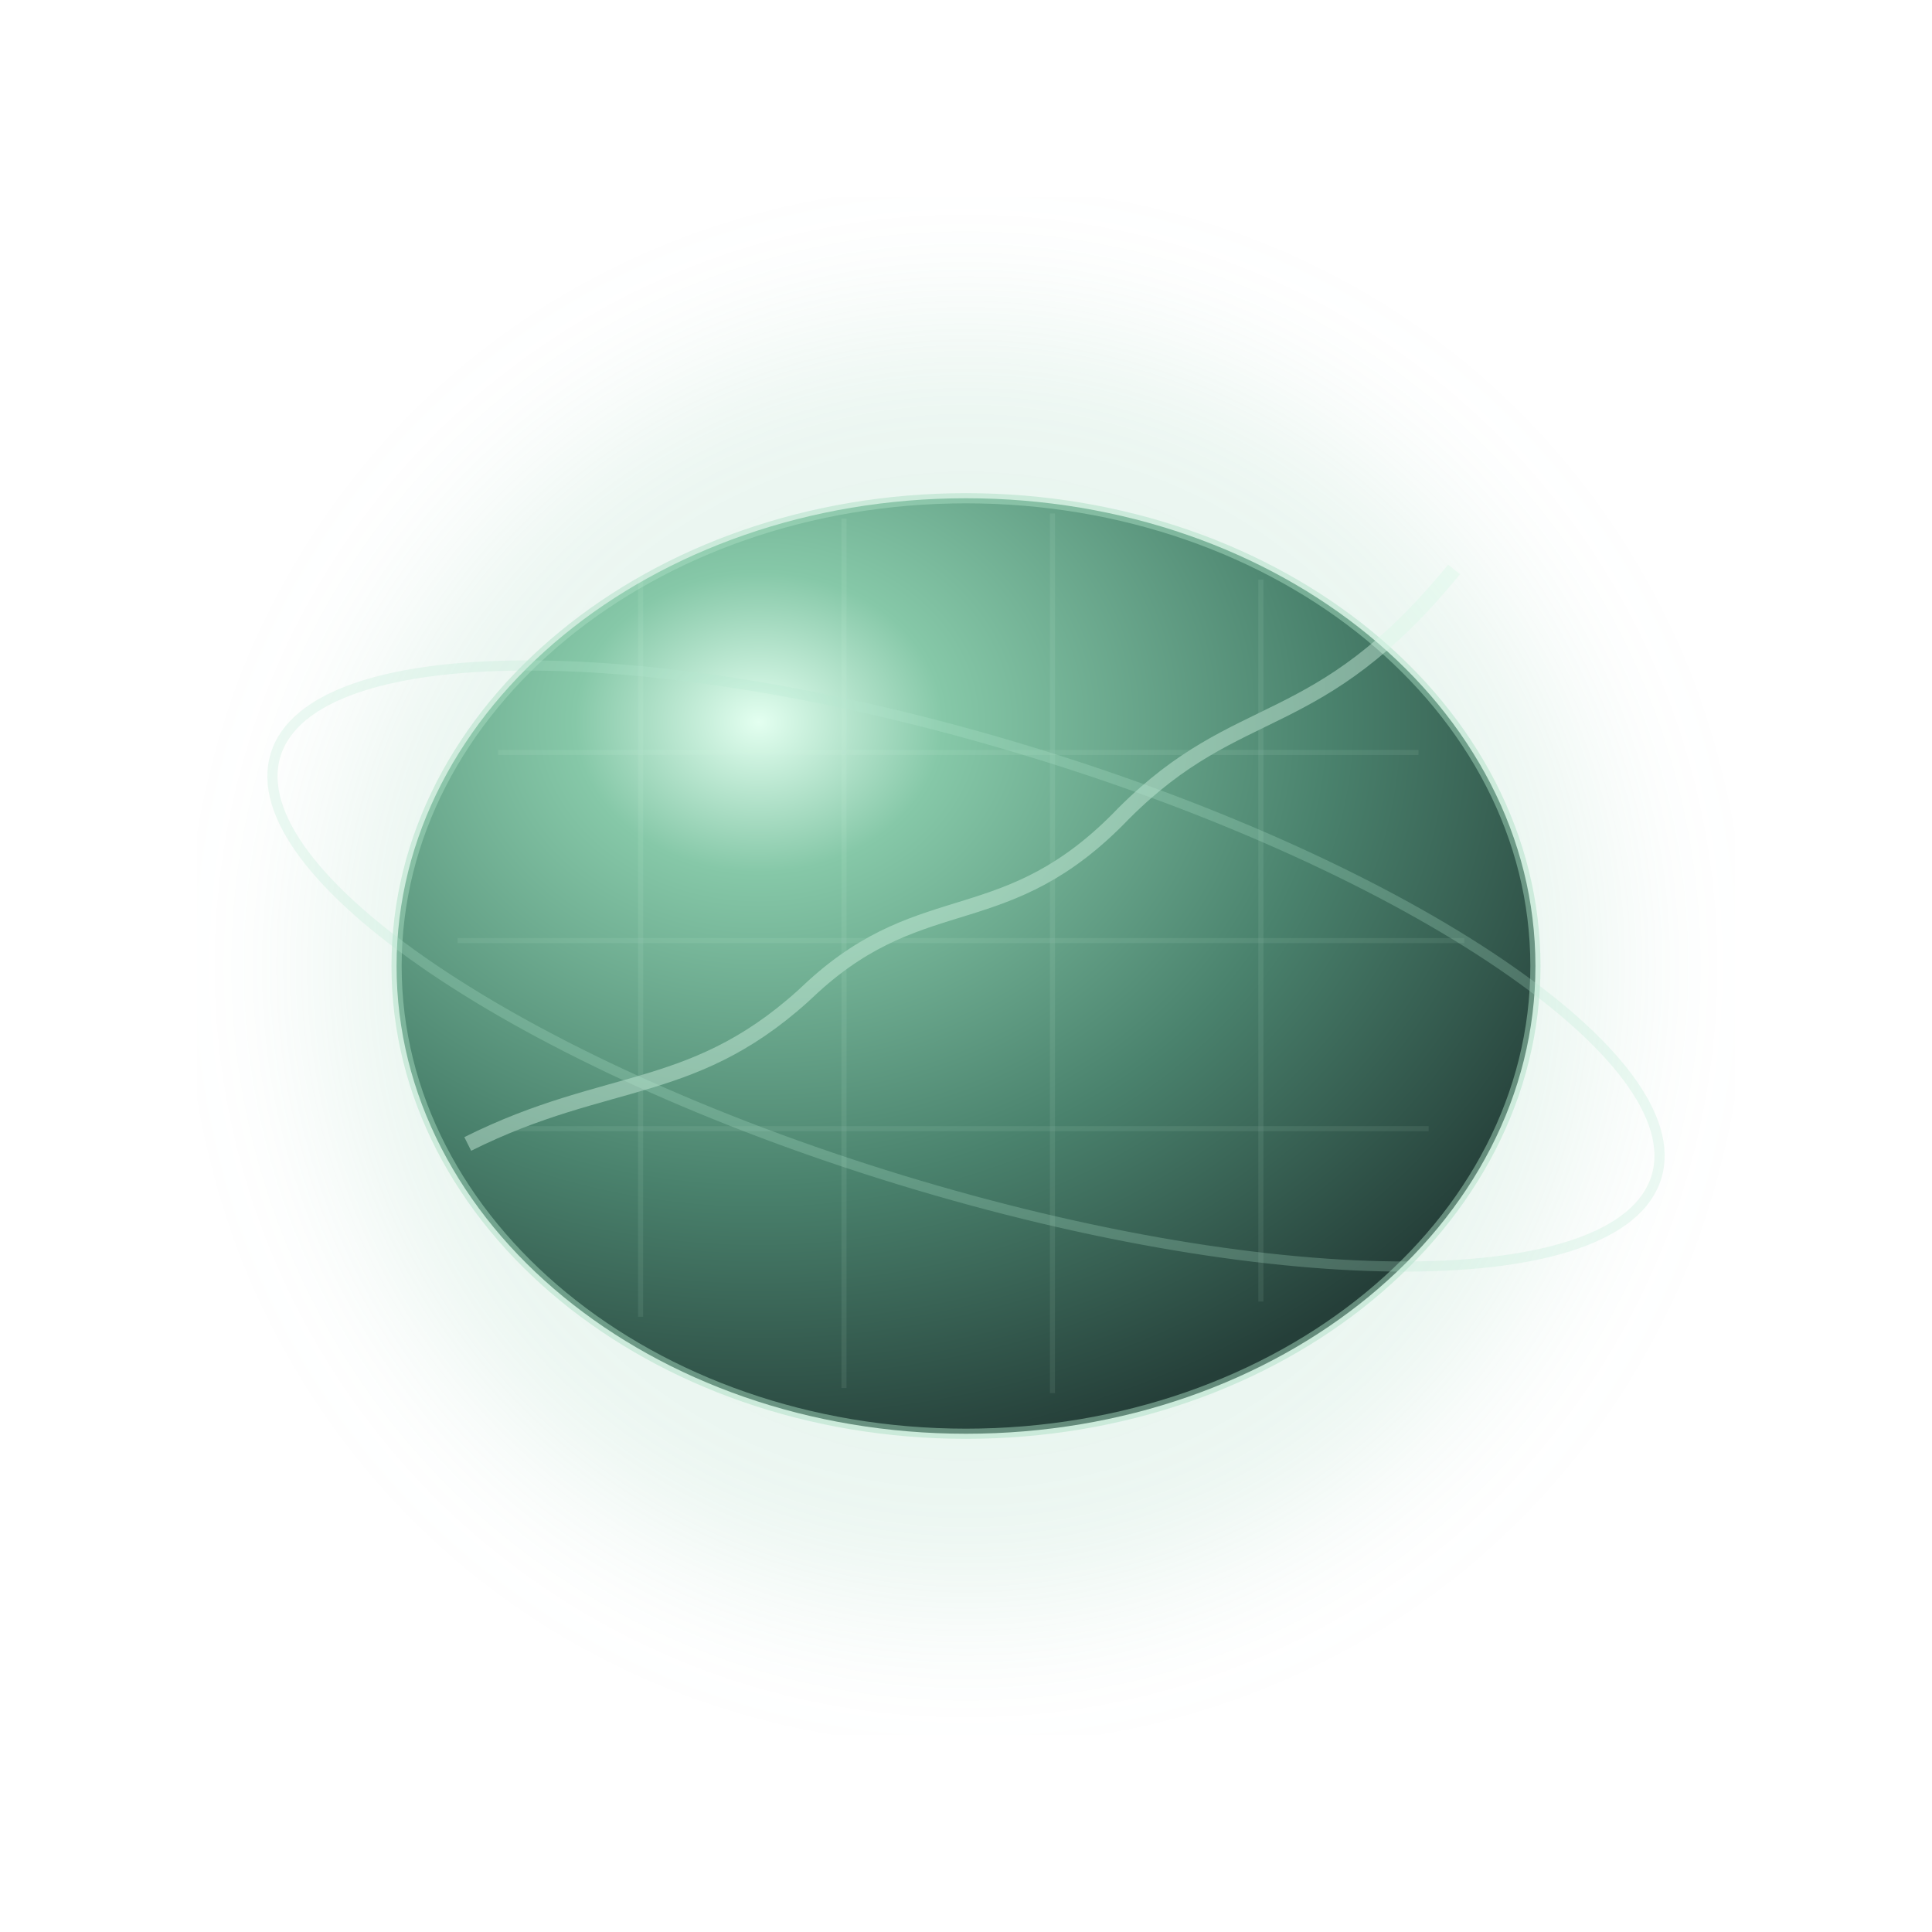
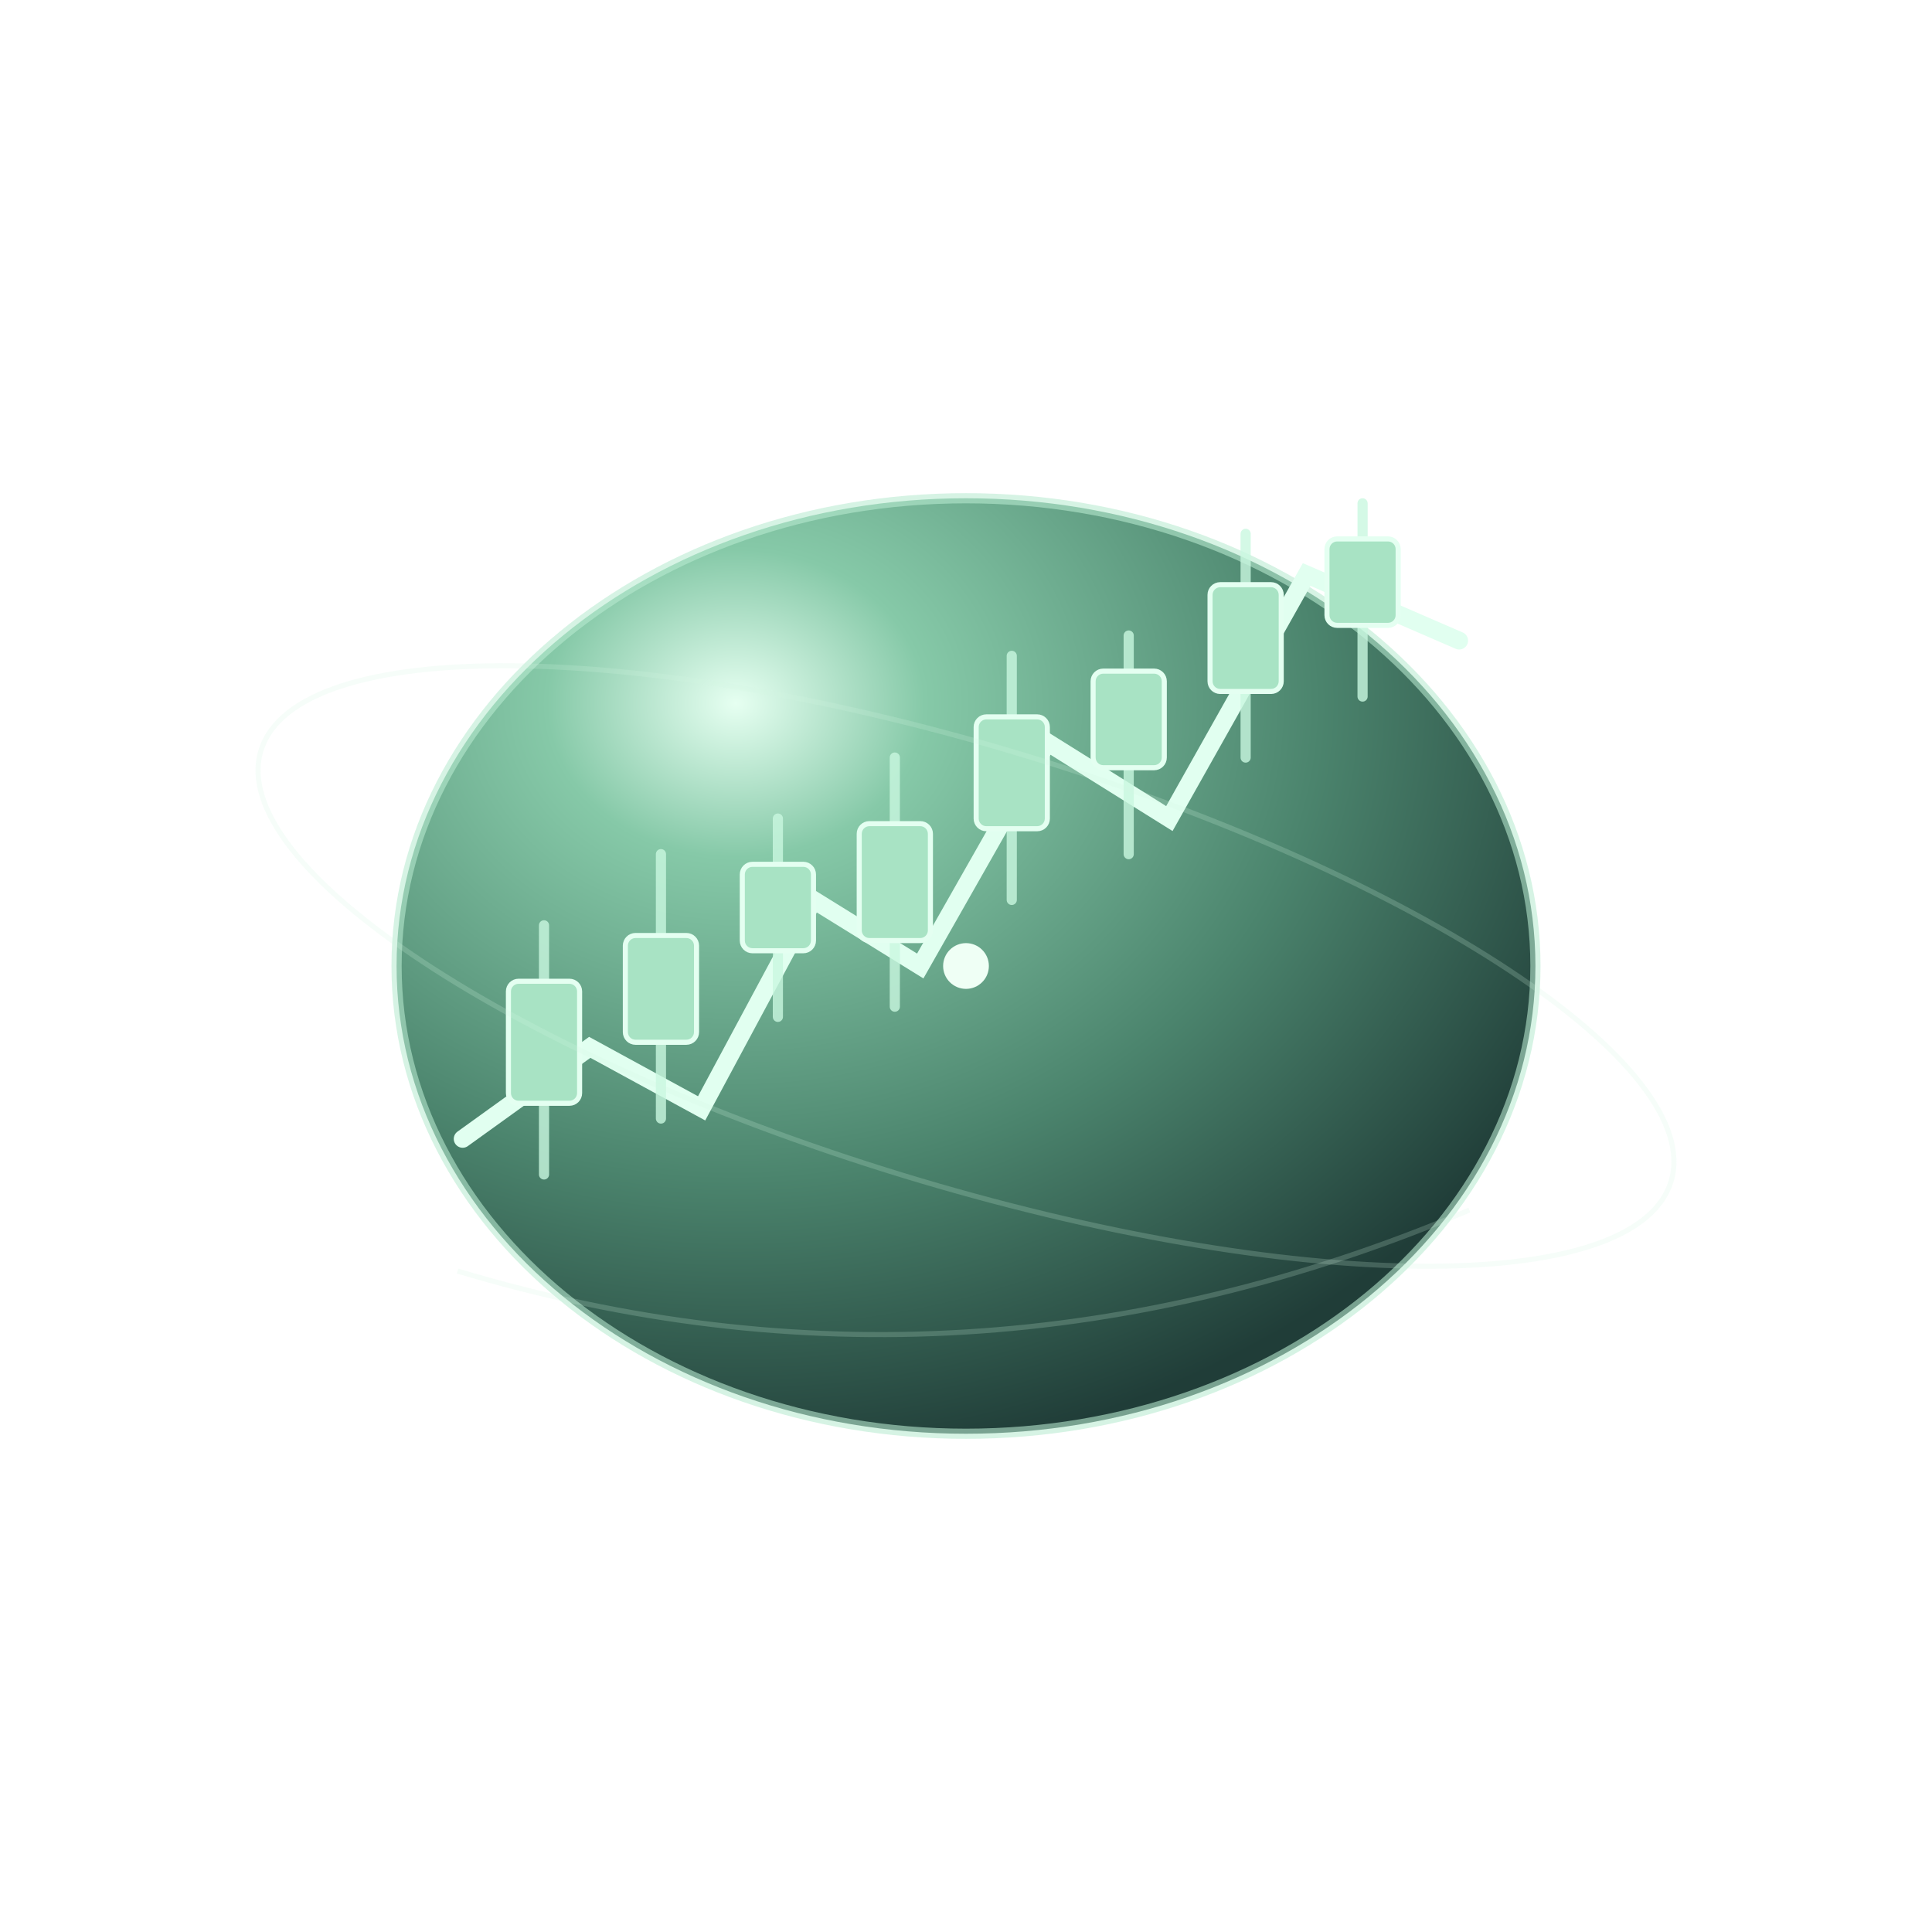
<svg xmlns="http://www.w3.org/2000/svg" viewBox="0 0 380 380">
  <defs>
-     <radialGradient id="g" cx="32%" cy="24%" r="80%">
-       <stop stop-color="#e3fff0" />
-       <stop offset=".2" stop-color="#86c8a8" />
-       <stop offset=".62" stop-color="#4a826d" />
-       <stop offset="1" stop-color="#253f39" />
+     <radialGradient id="p" cx="30%" cy="22%" r="82%">
+       <stop stop-color="#e6fff1" />
+       <stop offset=".2" stop-color="#86c9a8" />
+       <stop offset=".62" stop-color="#4b846d" />
+       <stop offset="1" stop-color="#203d38" />
    </radialGradient>
-     <filter id="h">
-       <feGaussianBlur stdDeviation="14" />
-     </filter>
  </defs>
-   <circle cx="190" cy="190" r="126" fill="#61b88f" opacity=".13" filter="url(#h)" />
-   <ellipse cx="190" cy="190" rx="112" ry="92" fill="url(#g)" stroke="#a9ddc1" stroke-opacity=".48" stroke-width="2" />
-   <g opacity=".42" stroke="#d9f8e8" fill="none">
-     <path d="M92 225 C120 211 137 216 160 194 C182 174 198 184 221 160 C244 137 259 145 286 112" stroke-width="3" />
-     <g stroke-opacity=".2" stroke-width="1">
-       <path d="M98 148H279" />
-       <path d="M90 185H288" />
-       <path d="M99 222H281" />
-       <path d="M126 112V259" />
-       <path d="M166 102V273" />
-       <path d="M207 101V274" />
-       <path d="M248 114V256" />
+   <ellipse cx="190" cy="190" rx="112" ry="92" fill="url(#p)" stroke="#b8ead0" stroke-opacity=".58" stroke-width="2" />
+   <g clip-path="url(#none)" fill="none" />
+   <g stroke-linecap="round">
+     <path d="M91 224 L116 206 L138 218 L160 177 L181 190 L206 146 L230 161 L257 113 L287 126" fill="none" stroke="#e1fff0" stroke-width="3.5" />
+     <g stroke="#c9f7df" stroke-opacity=".8" stroke-width="2">
+       <path d="M107 182 V231" />
+       <path d="M130 168 V220" />
+       <path d="M153 161 V200" />
+       <path d="M176 149 V198" />
+       <path d="M199 129 V177" />
+       <path d="M222 125 V168" />
+       <path d="M245 105 V149" />
+       <path d="M268 99 V137" />
+     </g>
+     <g fill="#a8e3c4" stroke="#e4fff1" stroke-width="1">
+       <rect x="100" y="193" width="14" height="24" rx="2" />
+       <rect x="123" y="184" width="14" height="21" rx="2" />
+       <rect x="146" y="170" width="14" height="17" rx="2" />
+       <rect x="169" y="162" width="14" height="23" rx="2" />
+       <rect x="192" y="141" width="14" height="22" rx="2" />
+       <rect x="215" y="132" width="14" height="19" rx="2" />
+       <rect x="238" y="115" width="14" height="21" rx="2" />
+       <rect x="261" y="106" width="14" height="17" rx="2" />
    </g>
  </g>
-   <ellipse cx="190" cy="190" rx="142" ry="44" fill="none" stroke="#b5ead0" stroke-opacity=".25" stroke-width="2" transform="rotate(17 190 190)" />
+   <g fill="none" stroke="#d5f6e4" stroke-opacity=".20">
+     <ellipse cx="190" cy="190" rx="145" ry="43" transform="rotate(17 190 190)" />
+     <path d="M90 250 Q190 280 289 238" />
+   </g>
+   <circle cx="190" cy="190" r="4.5" fill="#effff5" />
</svg>
